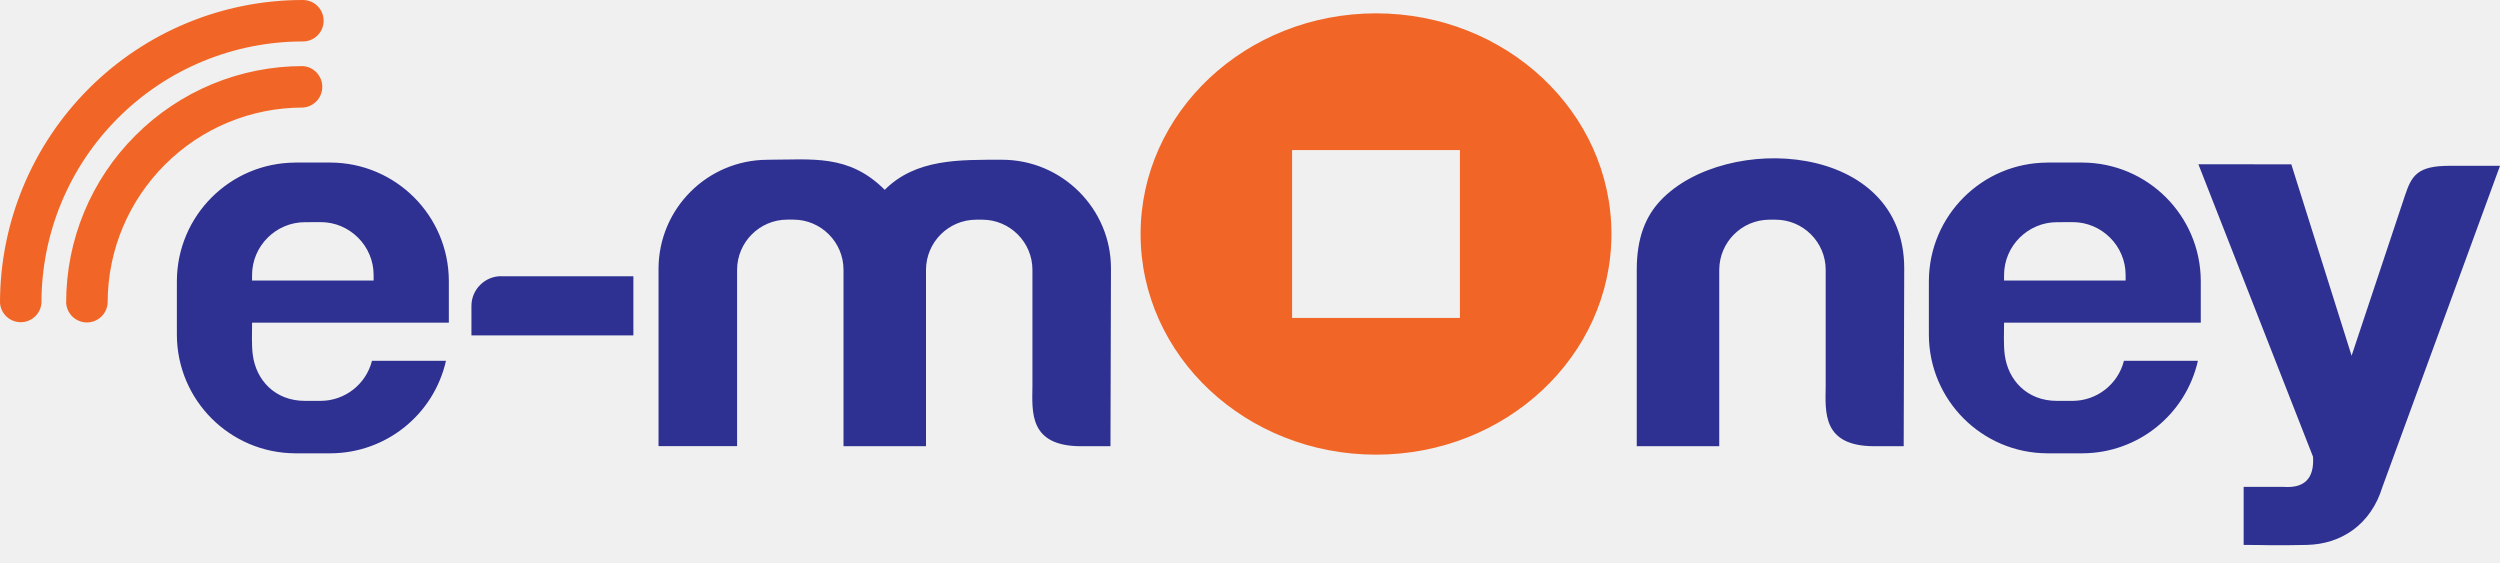
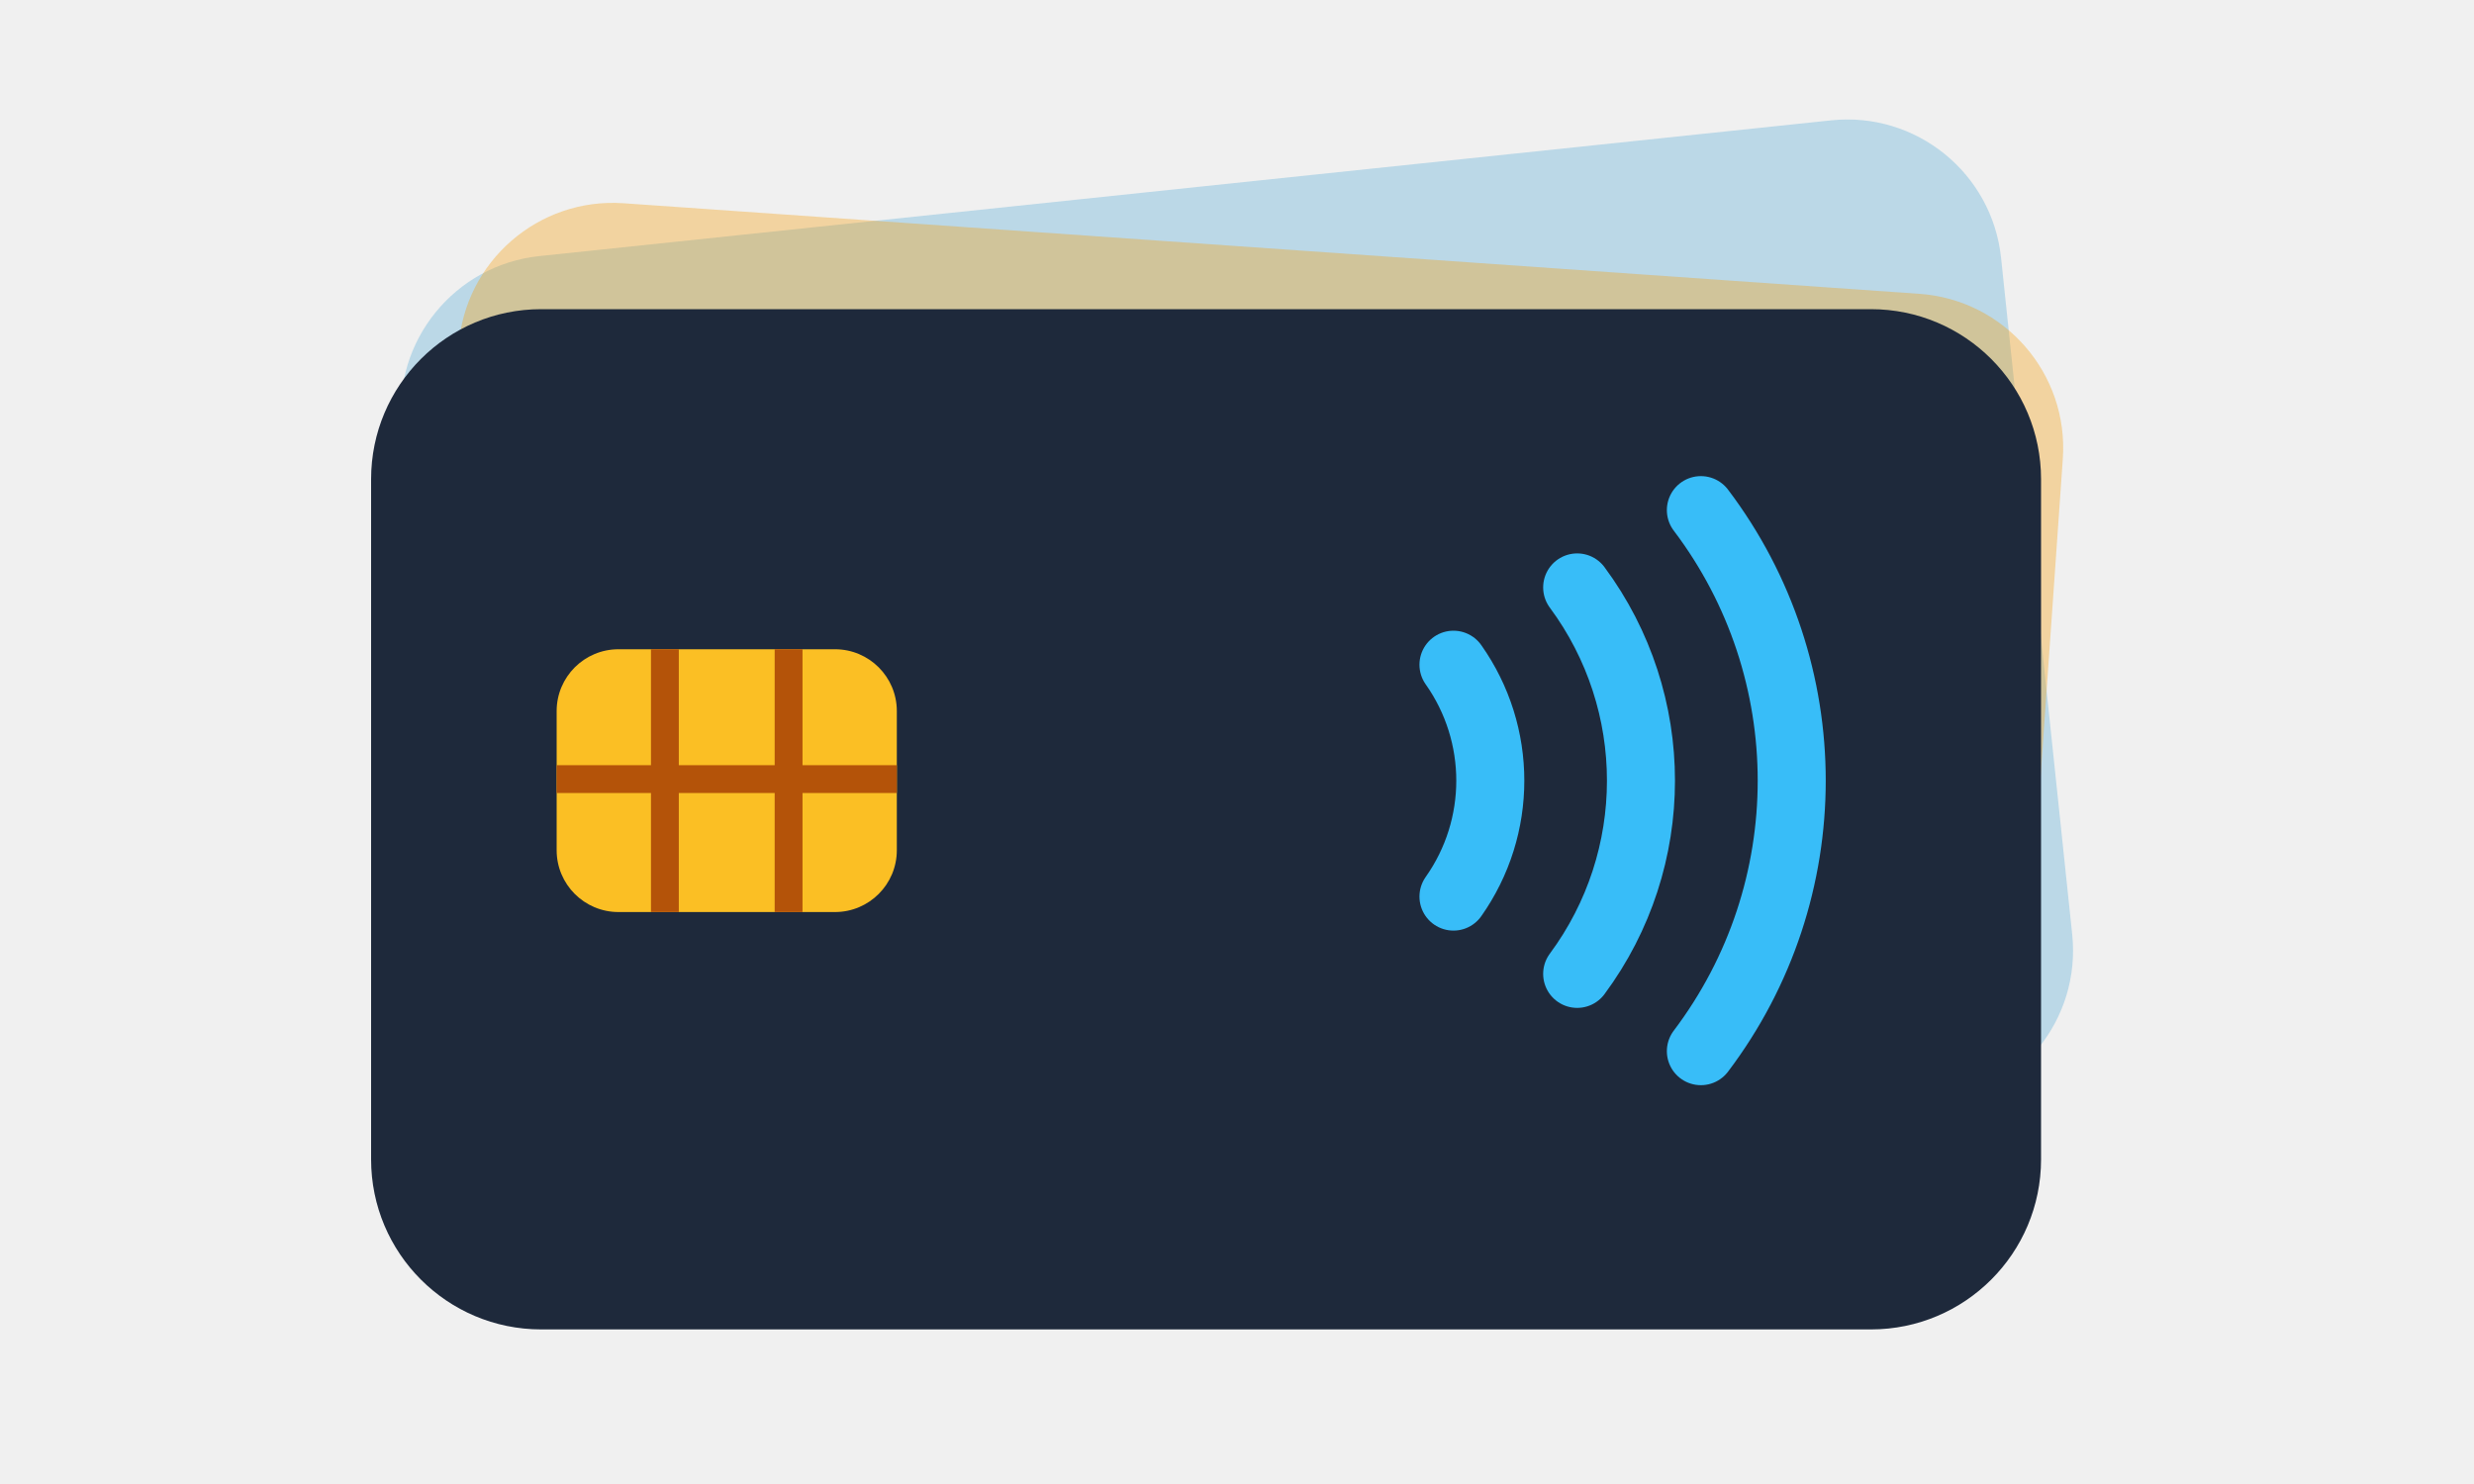
- <svg xmlns="http://www.w3.org/2000/svg" fill="none" viewBox="0 0 80 18">
-   <g fill-rule="evenodd" clip-path="url(#clip0_3802_17153)" clip-rule="evenodd">
-     <path fill="#F16626" d="M44.032.427c4.162 0 7.534 3.161 7.534 7.061s-3.372 7.061-7.534 7.061c-4.161 0-7.533-3.16-7.533-7.06 0-3.901 3.374-7.062 7.533-7.062m-2.685 4.376v5.37h5.37v-5.37z" />
-     <path fill="#2E3191" d="M24.554 5.112c1.434 0 2.604-.191 3.757.962.998-.996 2.381-.962 3.757-.962 1.917 0 3.49 1.57 3.483 3.484l-.016 5.683h-.937c-1.681 0-1.569-1.1-1.56-1.932V8.633c0-.88-.72-1.603-1.603-1.603h-.2a1.61 1.61 0 0 0-1.603 1.603v5.646h-2.64V8.63c0-.88-.72-1.602-1.603-1.602h-.2a1.61 1.61 0 0 0-1.602 1.603v5.646h-2.514v-5.68a3.494 3.494 0 0 1 3.484-3.484zm36.381 3.484-.017 5.683h-.936c-1.682 0-1.57-1.1-1.56-1.932V8.633c0-.88-.72-1.603-1.604-1.603h-.2a1.61 1.61 0 0 0-1.602 1.603v5.646h-2.64V8.63c0-1.042.297-1.726.77-2.223 2.075-2.177 7.8-1.879 7.789 2.19M9.451 5.202h1.122a3.8 3.8 0 0 1 3.79 3.79v1.333H8.067c0 .335-.02.684.02 1.016.101.818.709 1.487 1.673 1.487h.5a1.7 1.7 0 0 0 1.643-1.282h2.368a3.8 3.8 0 0 1-3.698 2.96H9.45a3.803 3.803 0 0 1-3.79-3.79V8.993a3.803 3.803 0 0 1 3.79-3.79m.31 1.907c-.931 0-1.694.762-1.694 1.692v.175h3.89V8.8c0-.93-.763-1.692-1.693-1.692zm6.27 1.73h4.238v1.893h-5.182v-.947c0-.52.428-.948.948-.948zm49.483-3.638h1.122a3.803 3.803 0 0 1 3.79 3.79v1.333H64.13c0 .335-.02.684.02 1.016.101.818.709 1.487 1.673 1.487h.5a1.7 1.7 0 0 0 1.643-1.282h2.367a3.8 3.8 0 0 1-3.697 2.96h-1.122a3.803 3.803 0 0 1-3.79-3.79V8.993a3.803 3.803 0 0 1 3.79-3.79m.31 1.907c-.932 0-1.694.762-1.694 1.692v.175h3.89V8.8c0-.93-.763-1.692-1.694-1.692z" />
-     <path fill="#F16626" d="M1.327 9.69A.665.665 0 0 1 0 9.69a9.7 9.7 0 0 1 2.84-6.853A9.67 9.67 0 0 1 9.693 0a.663.663 0 1 1 0 1.327 8.35 8.35 0 0 0-5.917 2.45A8.34 8.34 0 0 0 1.327 9.69m2.118 0c0-1.727.7-3.287 1.83-4.418a6.23 6.23 0 0 1 4.418-1.83.665.665 0 0 0 0-1.327 7.56 7.56 0 0 0-5.357 2.218A7.54 7.54 0 0 0 2.117 9.69a.665.665 0 0 0 1.328 0" />
-     <path fill="#2E3191" d="m73.322 5.258 1.929 6.125 1.704-5.115c.216-.653.402-.962 1.428-.962H80l-3.762 10.275c-.372 1.218-1.328 1.83-2.413 1.856-1.085.025-1.35 0-2.028 0V15.58h1.28c.666.048.984-.27.94-.964l-3.668-9.359z" />
-   </g>
-   <defs>
-     <clipPath id="clip0_3802_17153">
-       <path fill="#fff" d="M0 0h80v17.448H0z" />
-     </clipPath>
-   </defs>
+ <svg xmlns="http://www.w3.org/2000/svg" viewBox="0 0 80 48" fill="none">
+   <rect x="14" y="6" width="52" height="32" rx="5" fill="#0284C7" opacity="0.22" transform="rotate(-6 40 22)" />
+   <rect x="14" y="8" width="52" height="32" rx="5" fill="#F59E0B" opacity="0.35" transform="rotate(4 40 24)" />
+   <rect x="12" y="10" width="54" height="33" rx="5.5" fill="#1E293B" />
+   <rect x="18" y="21" width="11" height="8.5" rx="2" fill="#FBBF24" />
+   <path d="M21.5 21v8.5M25.5 21v8.5M18 25.2h11" stroke="#B45309" stroke-width="0.9" />
+   <path d="M47 21.5a6.5 6.5 0 0 1 0 7.5" stroke="#38BDF8" stroke-width="2.2" stroke-linecap="round" />
+   <path d="M51 19a10.5 10.5 0 0 1 0 12.5" stroke="#38BDF8" stroke-width="2.2" stroke-linecap="round" />
+   <path d="M55 16.5a14.5 14.5 0 0 1 0 17.5" stroke="#38BDF8" stroke-width="2.2" stroke-linecap="round" />
</svg>
